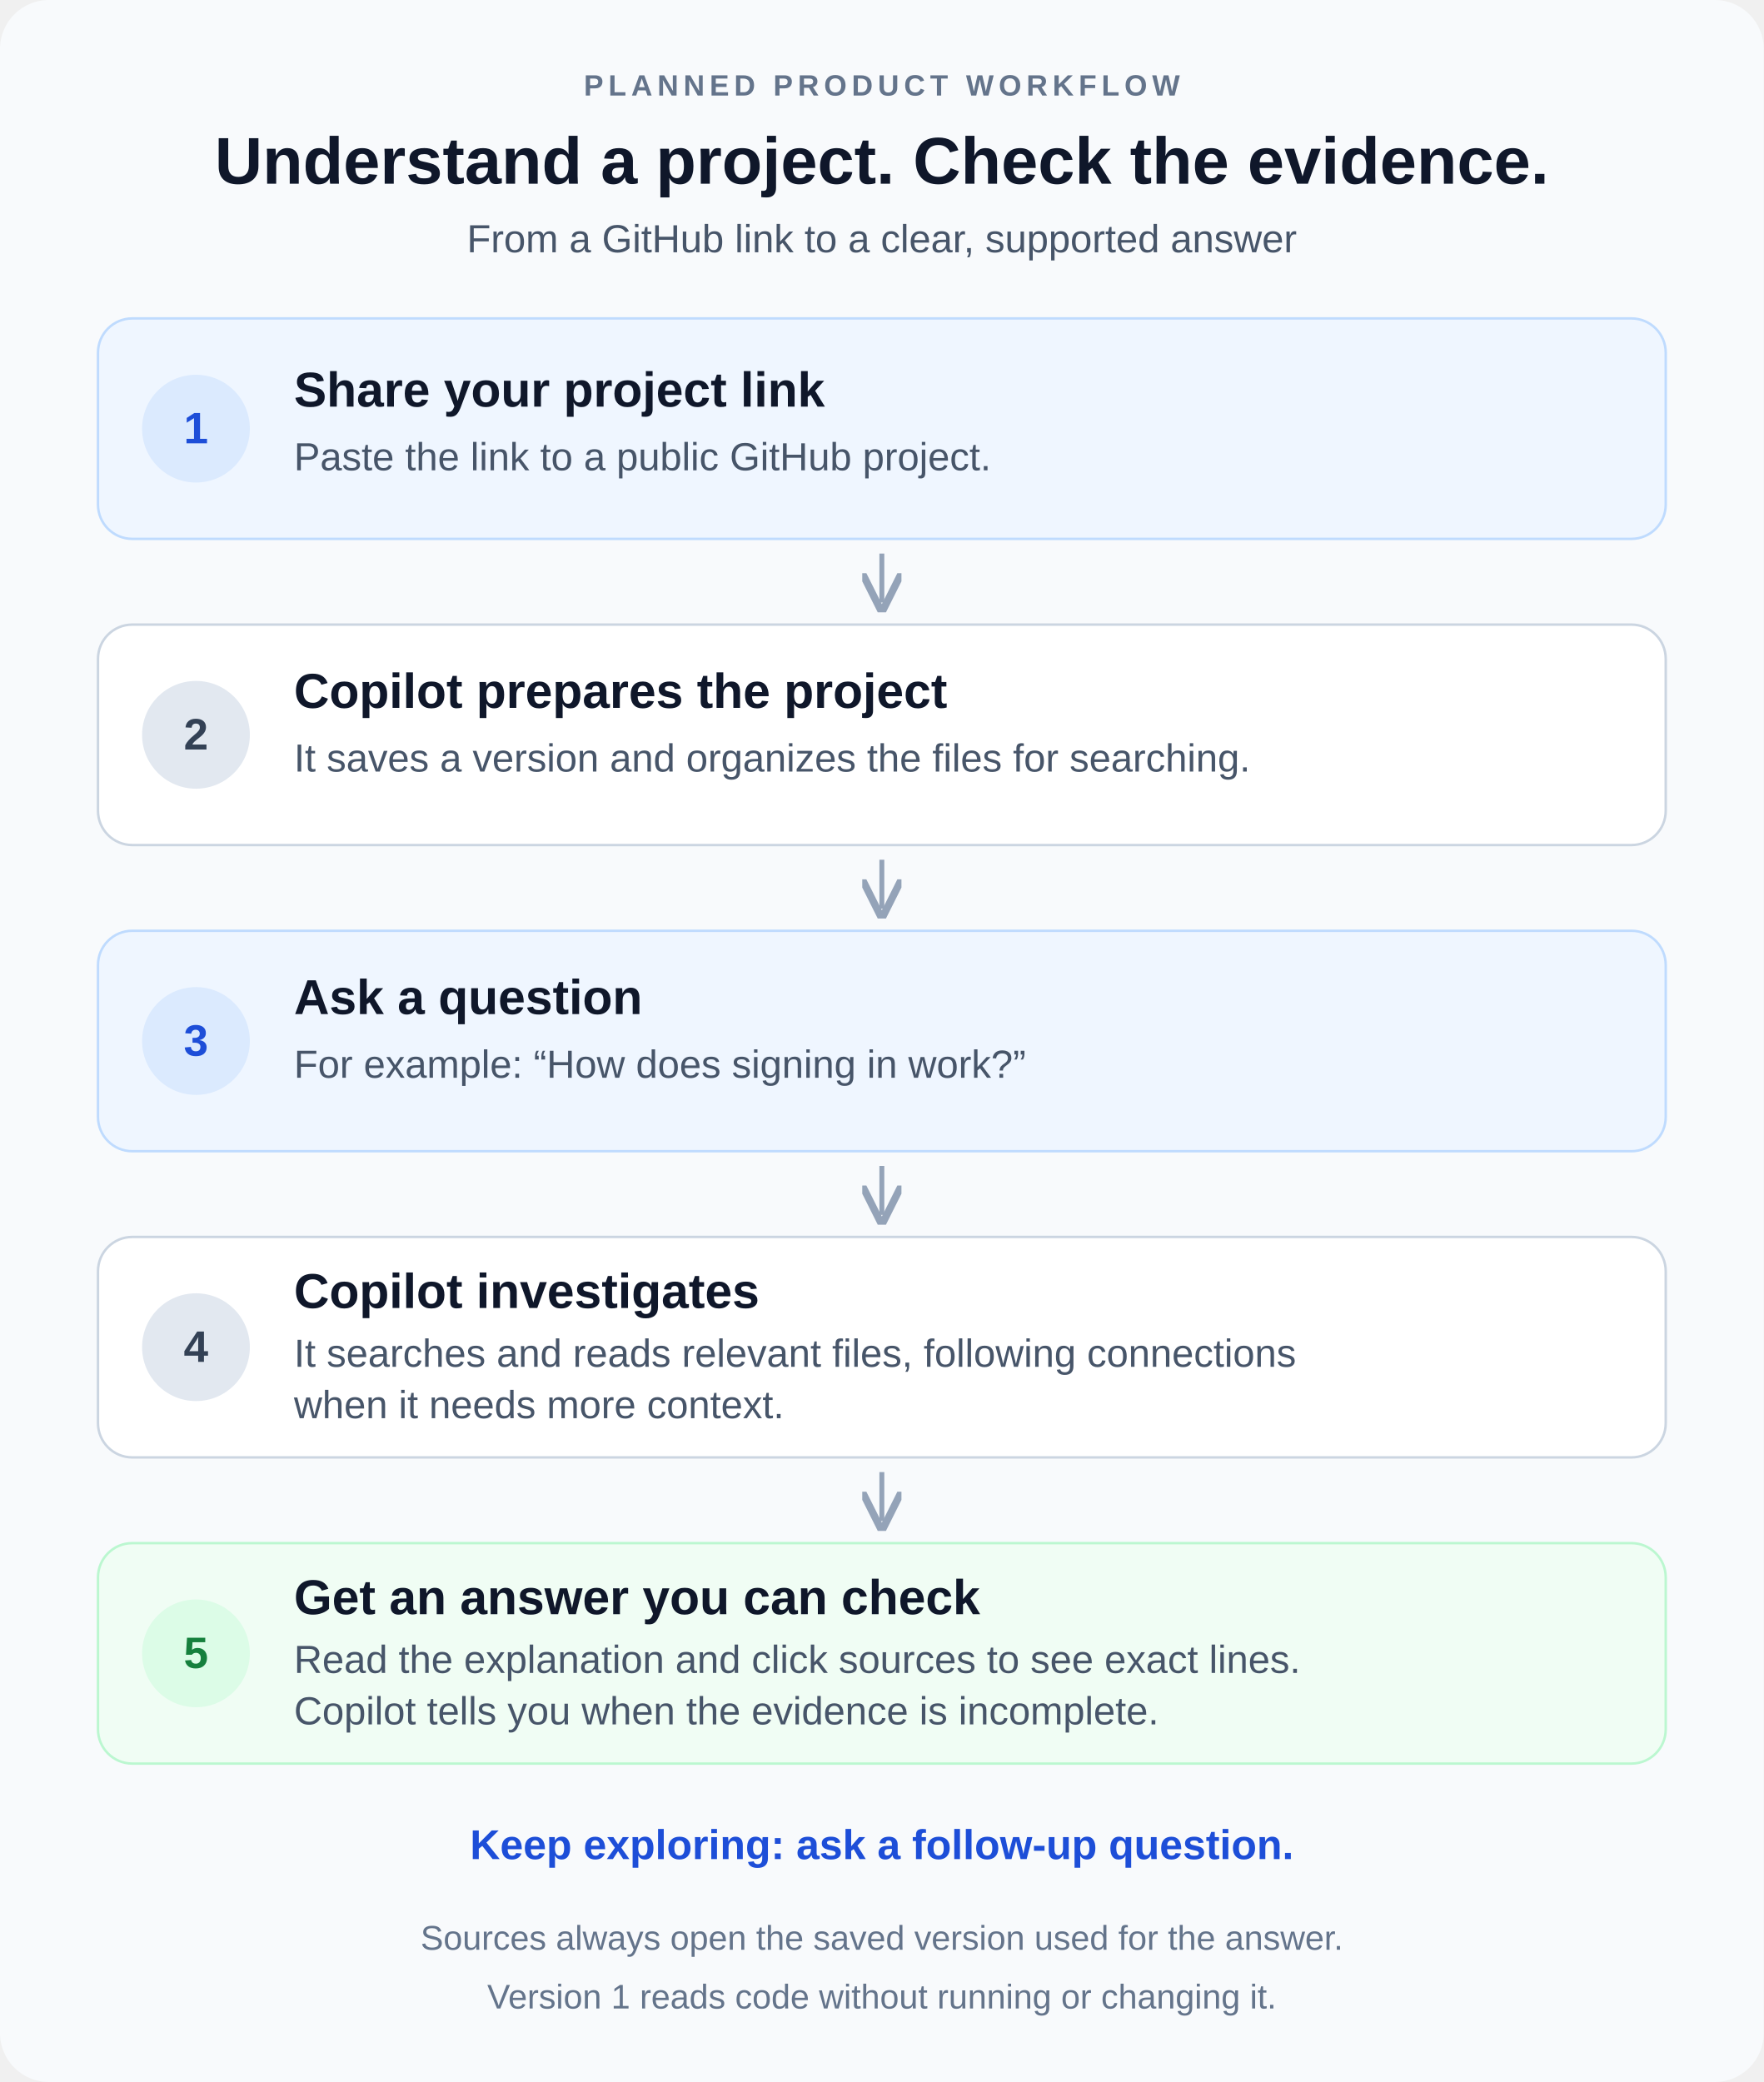
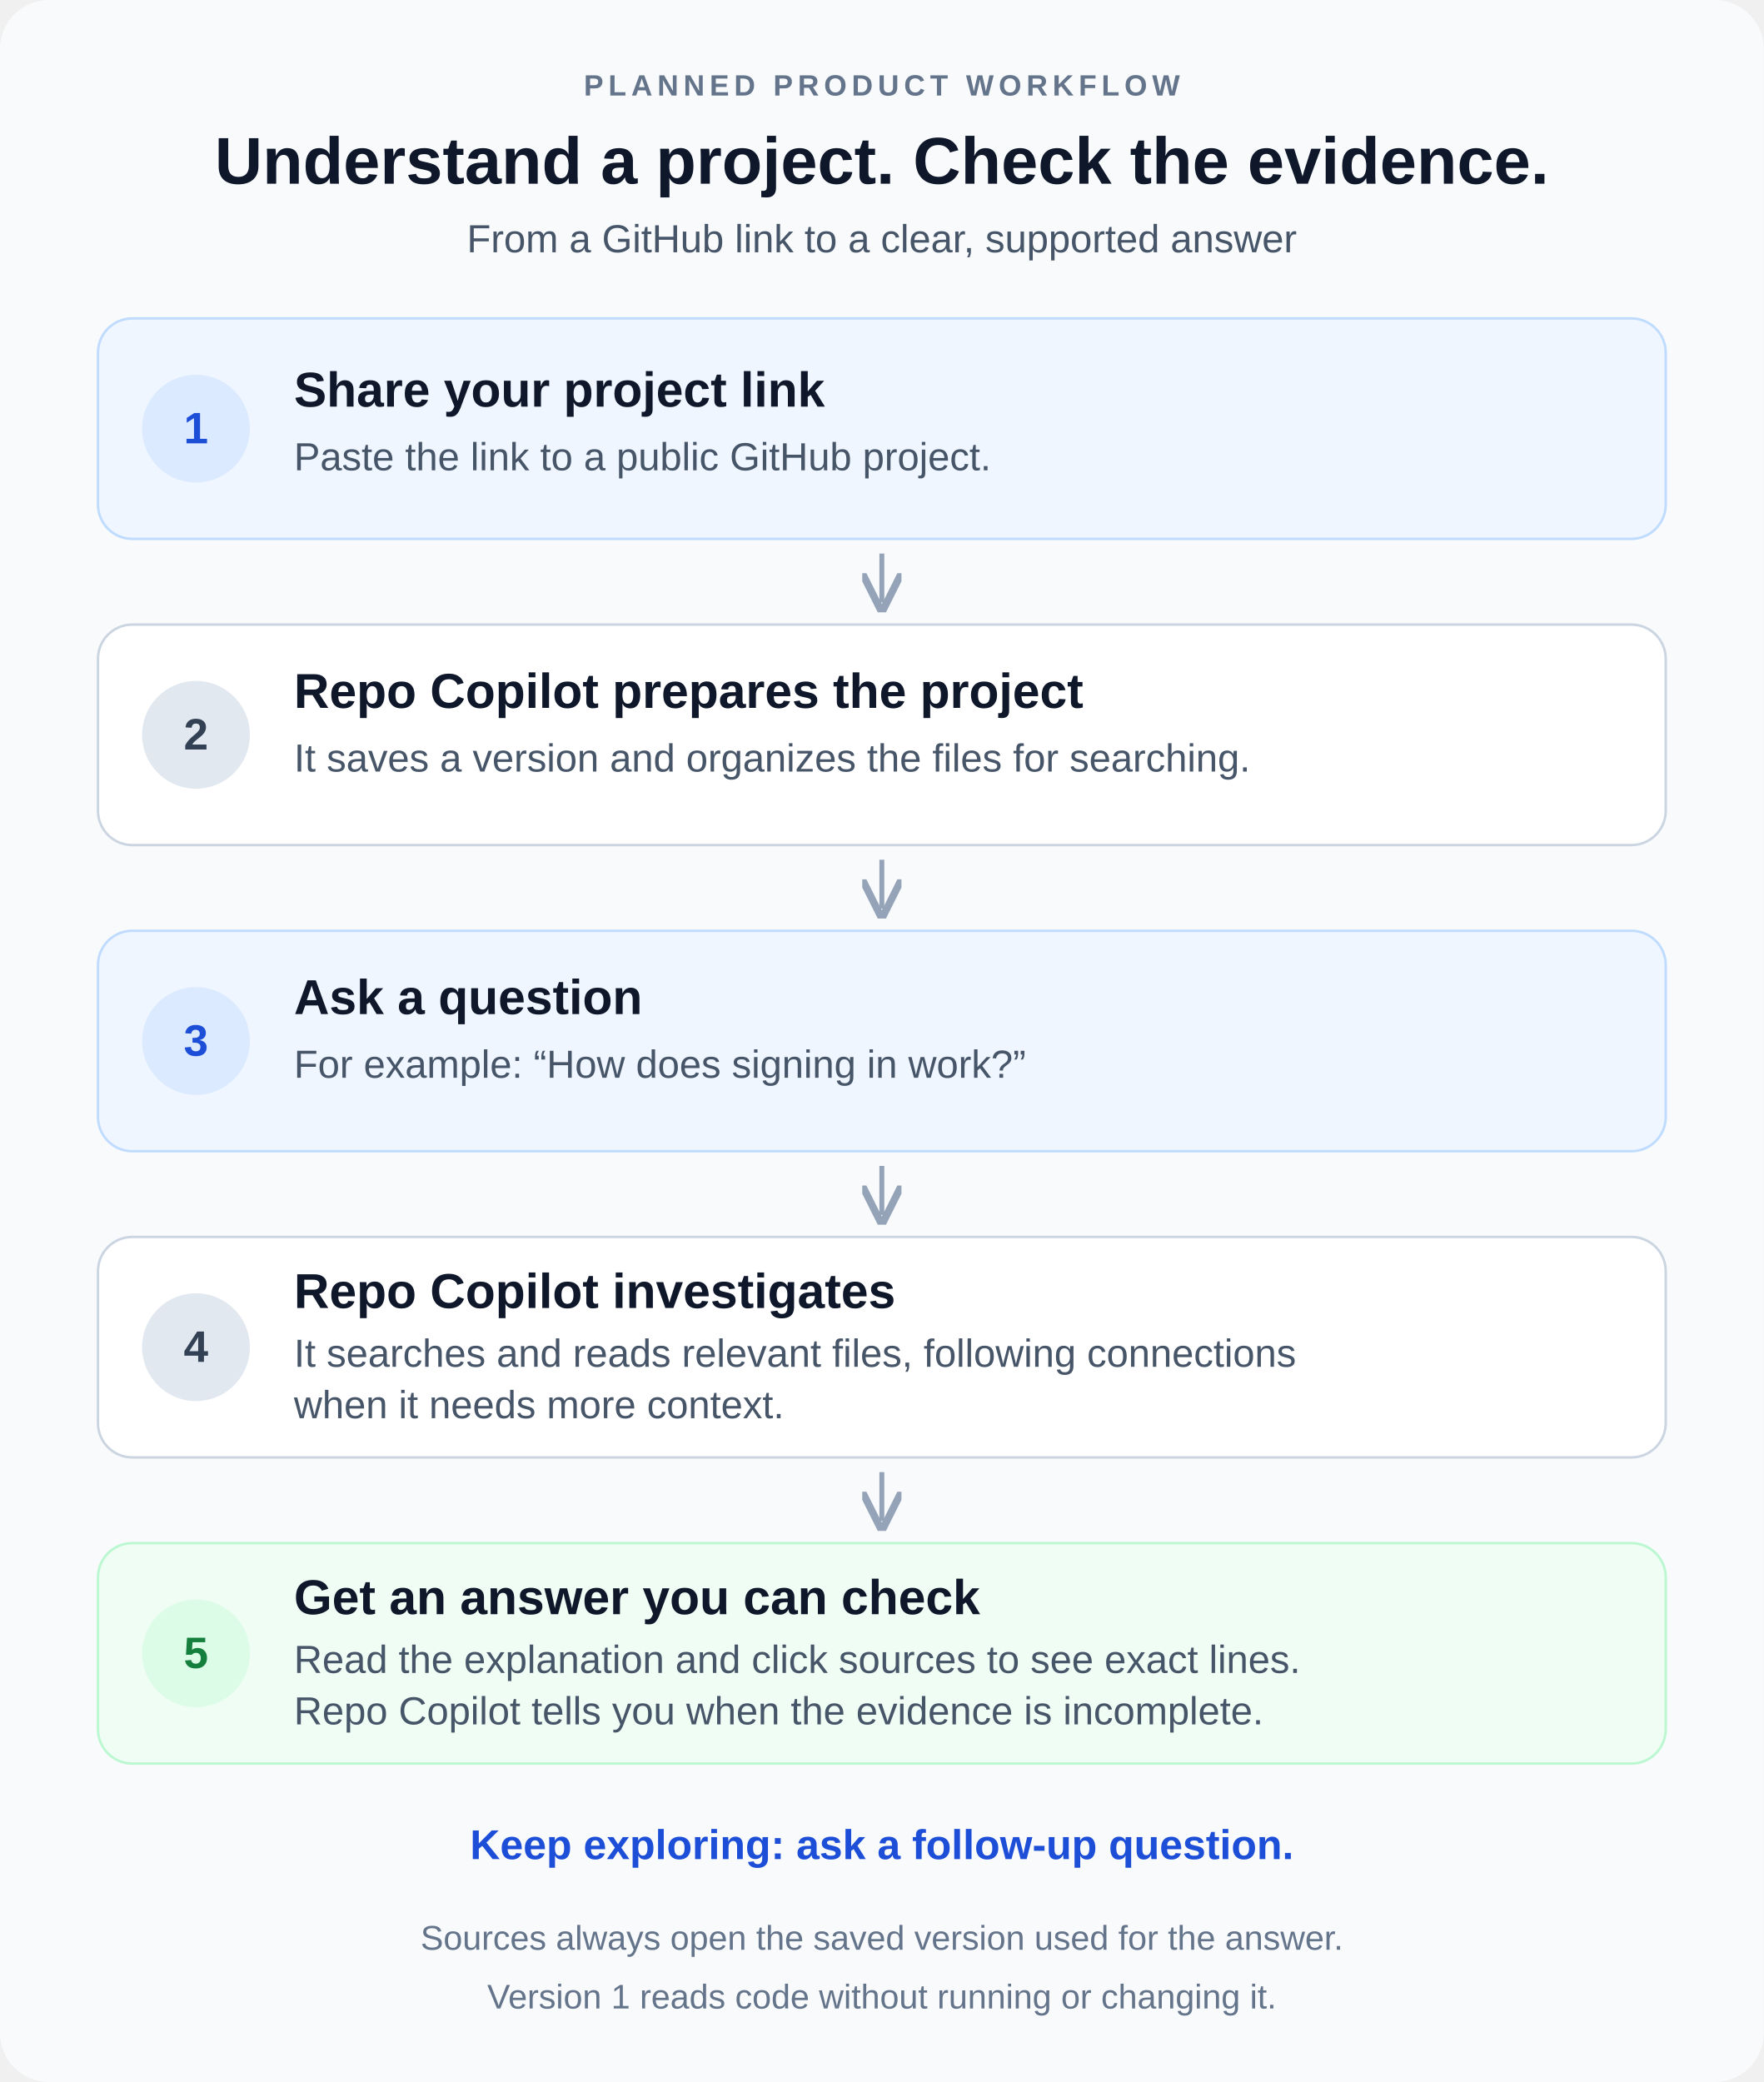
<svg xmlns="http://www.w3.org/2000/svg" width="720" height="850" viewBox="0 0 720 850" role="img" aria-labelledby="title description">
  <defs>
    <marker id="arrow" markerWidth="8" markerHeight="8" refX="6" refY="4" orient="auto">
      <path d="M0 0 L8 4 L0 8" fill="none" stroke="#94a3b8" stroke-width="1.5" />
    </marker>
    <style>
      text { font-family: -apple-system, BlinkMacSystemFont, 'Segoe UI', Arial, sans-serif; }
      .heading { font-size: 20px; font-weight: 700; fill: #0f172a; }
      .body { font-size: 16px; fill: #475569; }
      .number { font-size: 18px; font-weight: 700; text-anchor: middle; }
      .connector { stroke: #94a3b8; stroke-width: 2; marker-end: url(#arrow); }
    </style>
  </defs>
  <rect width="720" height="850" rx="20" fill="#f8fafc" />
  <text x="360" y="39" text-anchor="middle" font-size="12" font-weight="700" letter-spacing="2" fill="#64748b">PLANNED PRODUCT WORKFLOW</text>
  <text x="360" y="75" text-anchor="middle" font-size="27" font-weight="700" fill="#0f172a">Understand a project. Check the evidence.</text>
  <text x="360" y="103" text-anchor="middle" class="body">From a GitHub link to a clear, supported answer</text>
  <rect x="40" y="130" width="640" height="90" rx="14" fill="#eff6ff" stroke="#bfdbfe" />
  <circle cx="80" cy="175" r="22" fill="#dbeafe" />
  <text x="80" y="181" class="number" fill="#1d4ed8">1</text>
  <text x="120" y="166" class="heading">Share your project link</text>
  <text x="120" y="192" class="body">Paste the link to a public GitHub project.</text>
  <line x1="360" y1="226" x2="360" y2="246" class="connector" />
  <rect x="40" y="255" width="640" height="90" rx="14" fill="#fff" stroke="#cbd5e1" />
  <circle cx="80" cy="300" r="22" fill="#e2e8f0" />
  <text x="80" y="306" class="number" fill="#334155">2</text>
-   <text x="120" y="289" class="heading">Copilot prepares the project</text>
+   <text x="120" y="289" class="heading">Repo Copilot prepares the project</text>
  <text x="120" y="315" class="body">It saves a version and organizes the files for searching.</text>
  <line x1="360" y1="351" x2="360" y2="371" class="connector" />
  <rect x="40" y="380" width="640" height="90" rx="14" fill="#eff6ff" stroke="#bfdbfe" />
  <circle cx="80" cy="425" r="22" fill="#dbeafe" />
  <text x="80" y="431" class="number" fill="#1d4ed8">3</text>
  <text x="120" y="414" class="heading">Ask a question</text>
  <text x="120" y="440" class="body">For example: “How does signing in work?”</text>
  <line x1="360" y1="476" x2="360" y2="496" class="connector" />
  <rect x="40" y="505" width="640" height="90" rx="14" fill="#fff" stroke="#cbd5e1" />
  <circle cx="80" cy="550" r="22" fill="#e2e8f0" />
  <text x="80" y="556" class="number" fill="#334155">4</text>
-   <text x="120" y="534" class="heading">Copilot investigates</text>
+   <text x="120" y="534" class="heading">Repo Copilot investigates</text>
  <text x="120" y="558" class="body">It searches and reads relevant files, following connections</text>
  <text x="120" y="579" class="body">when it needs more context.</text>
  <line x1="360" y1="601" x2="360" y2="621" class="connector" />
  <rect x="40" y="630" width="640" height="90" rx="14" fill="#f0fdf4" stroke="#bbf7d0" />
  <circle cx="80" cy="675" r="22" fill="#dcfce7" />
  <text x="80" y="681" class="number" fill="#15803d">5</text>
  <text x="120" y="659" class="heading">Get an answer you can check</text>
  <text x="120" y="683" class="body">Read the explanation and click sources to see exact lines.</text>
-   <text x="120" y="704" class="body">Copilot tells you when the evidence is incomplete.</text>
+   <text x="120" y="704" class="body">Repo Copilot tells you when the evidence is incomplete.</text>
  <text x="360" y="759" text-anchor="middle" font-size="17" font-weight="600" fill="#1d4ed8">Keep exploring: ask a follow-up question.</text>
  <text x="360" y="796" text-anchor="middle" font-size="14" fill="#64748b">Sources always open the saved version used for the answer.</text>
  <text x="360" y="820" text-anchor="middle" font-size="14" fill="#64748b">Version 1 reads code without running or changing it.</text>
</svg>
